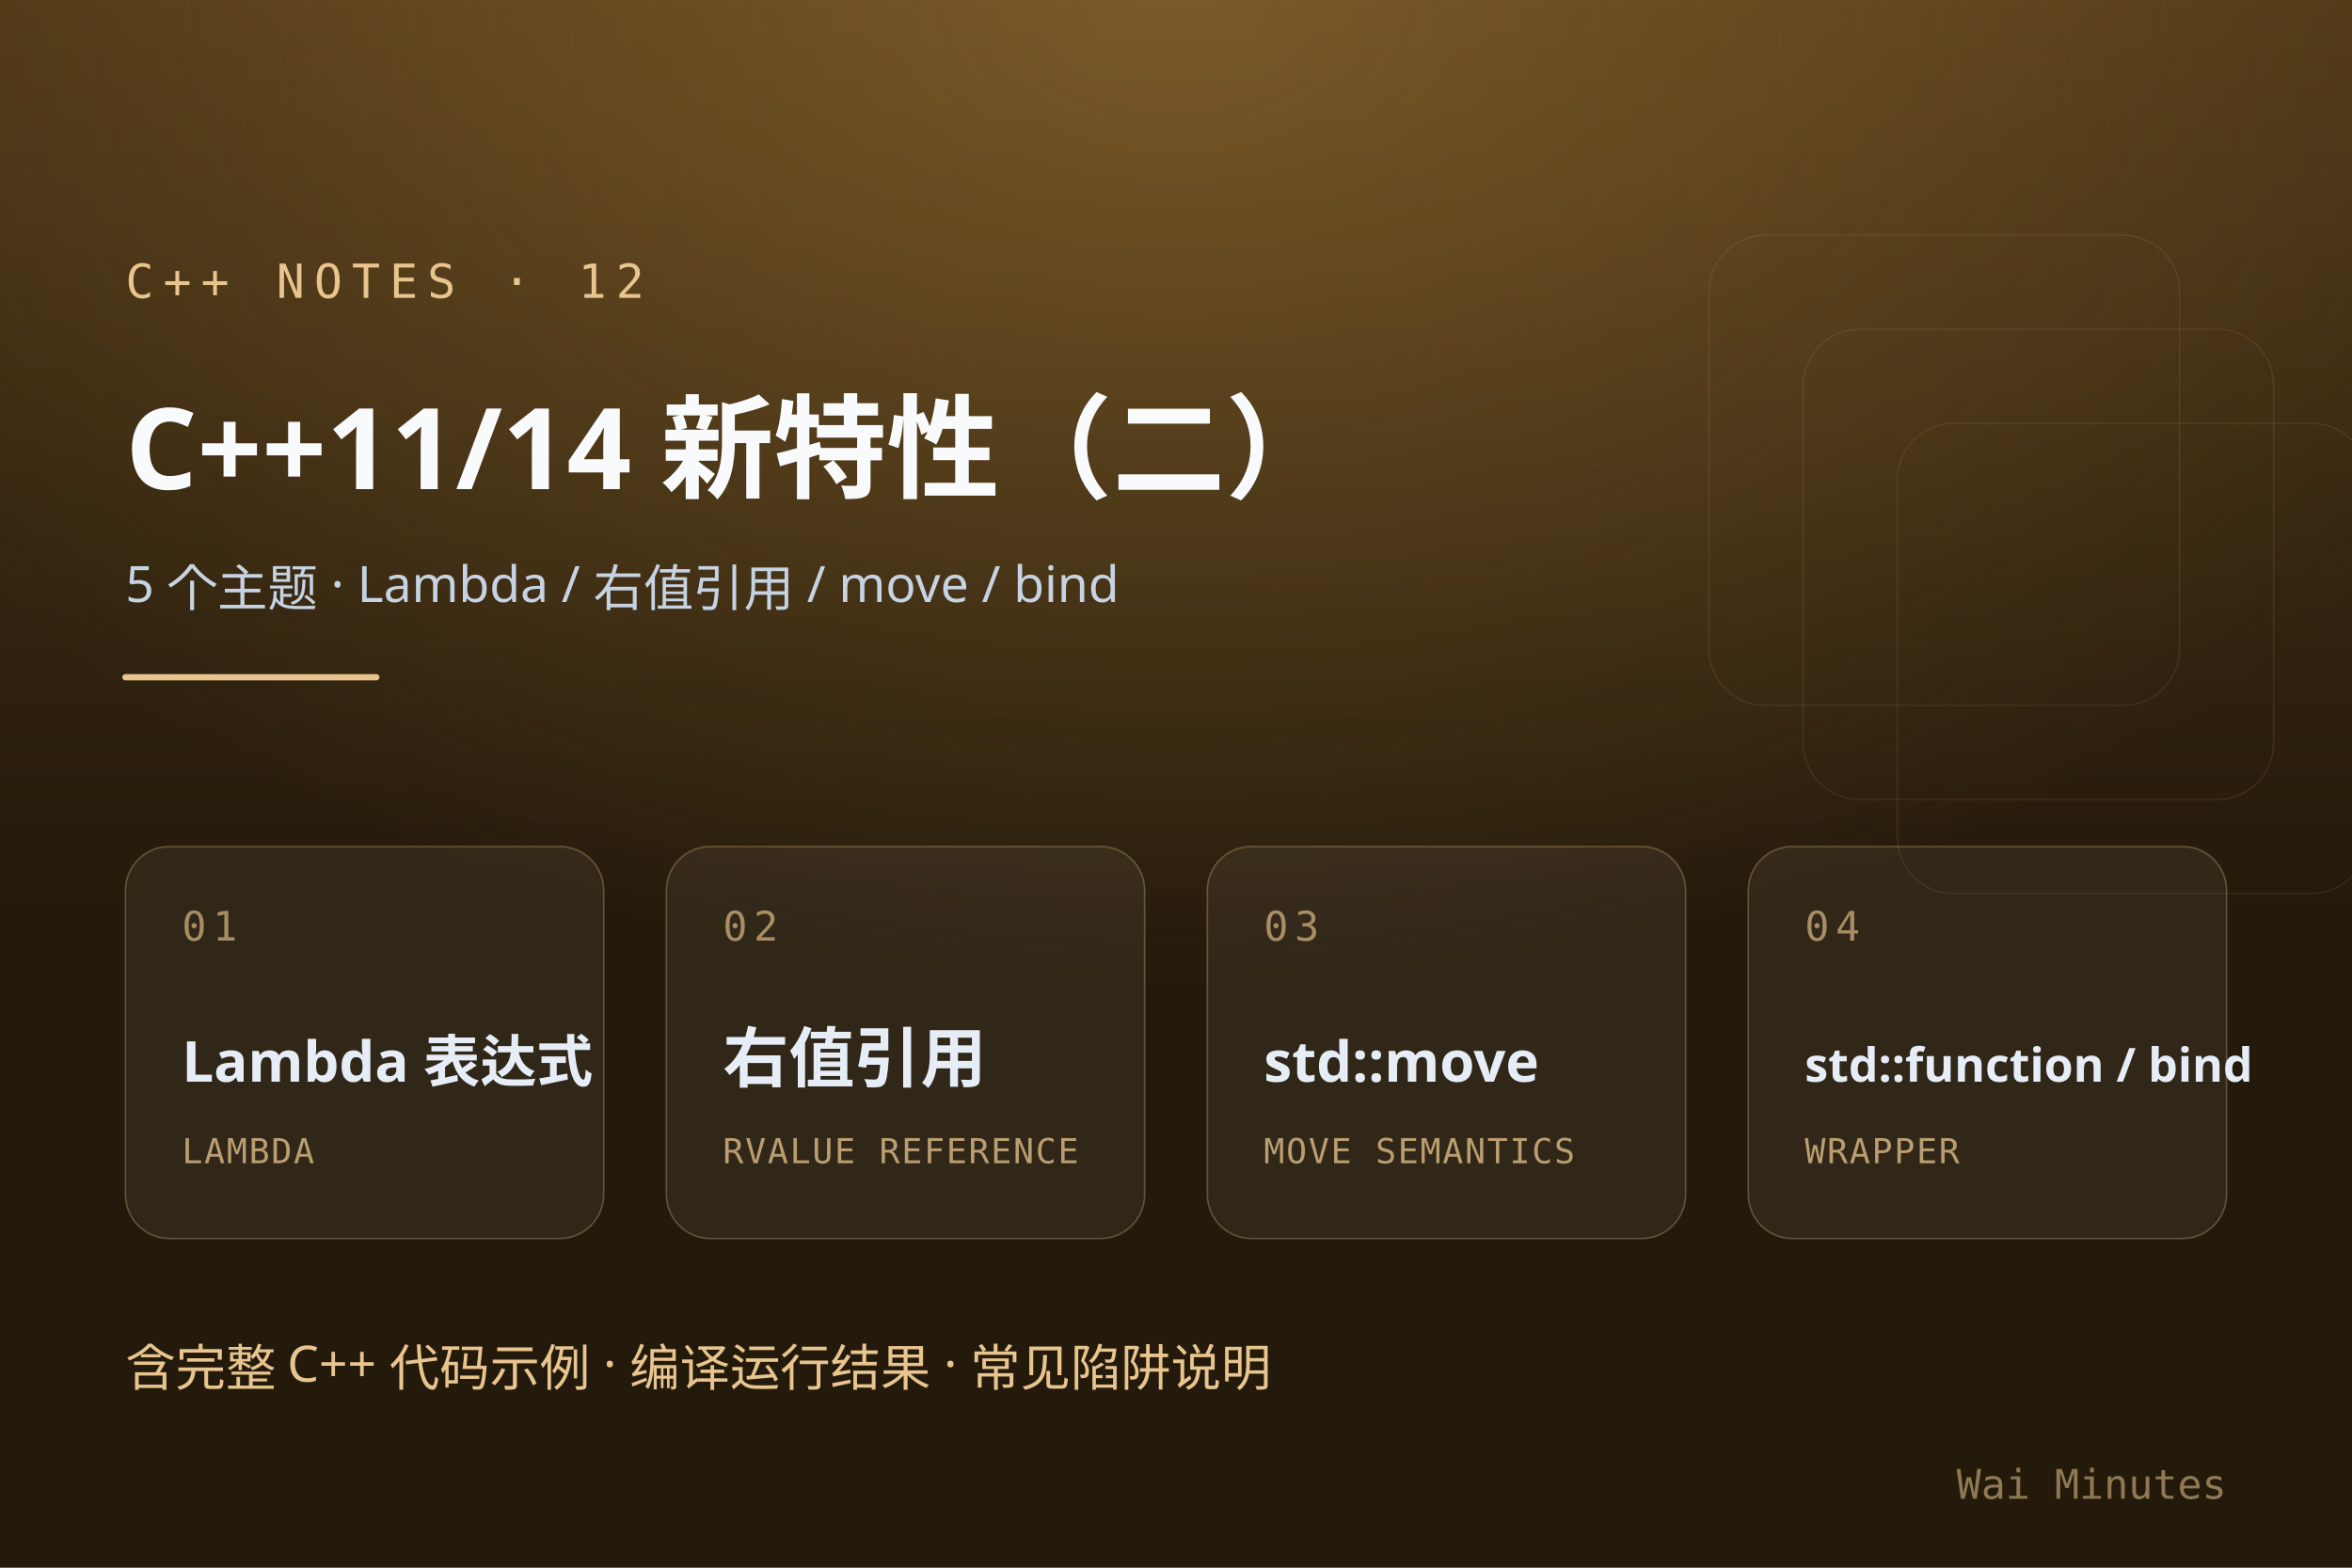
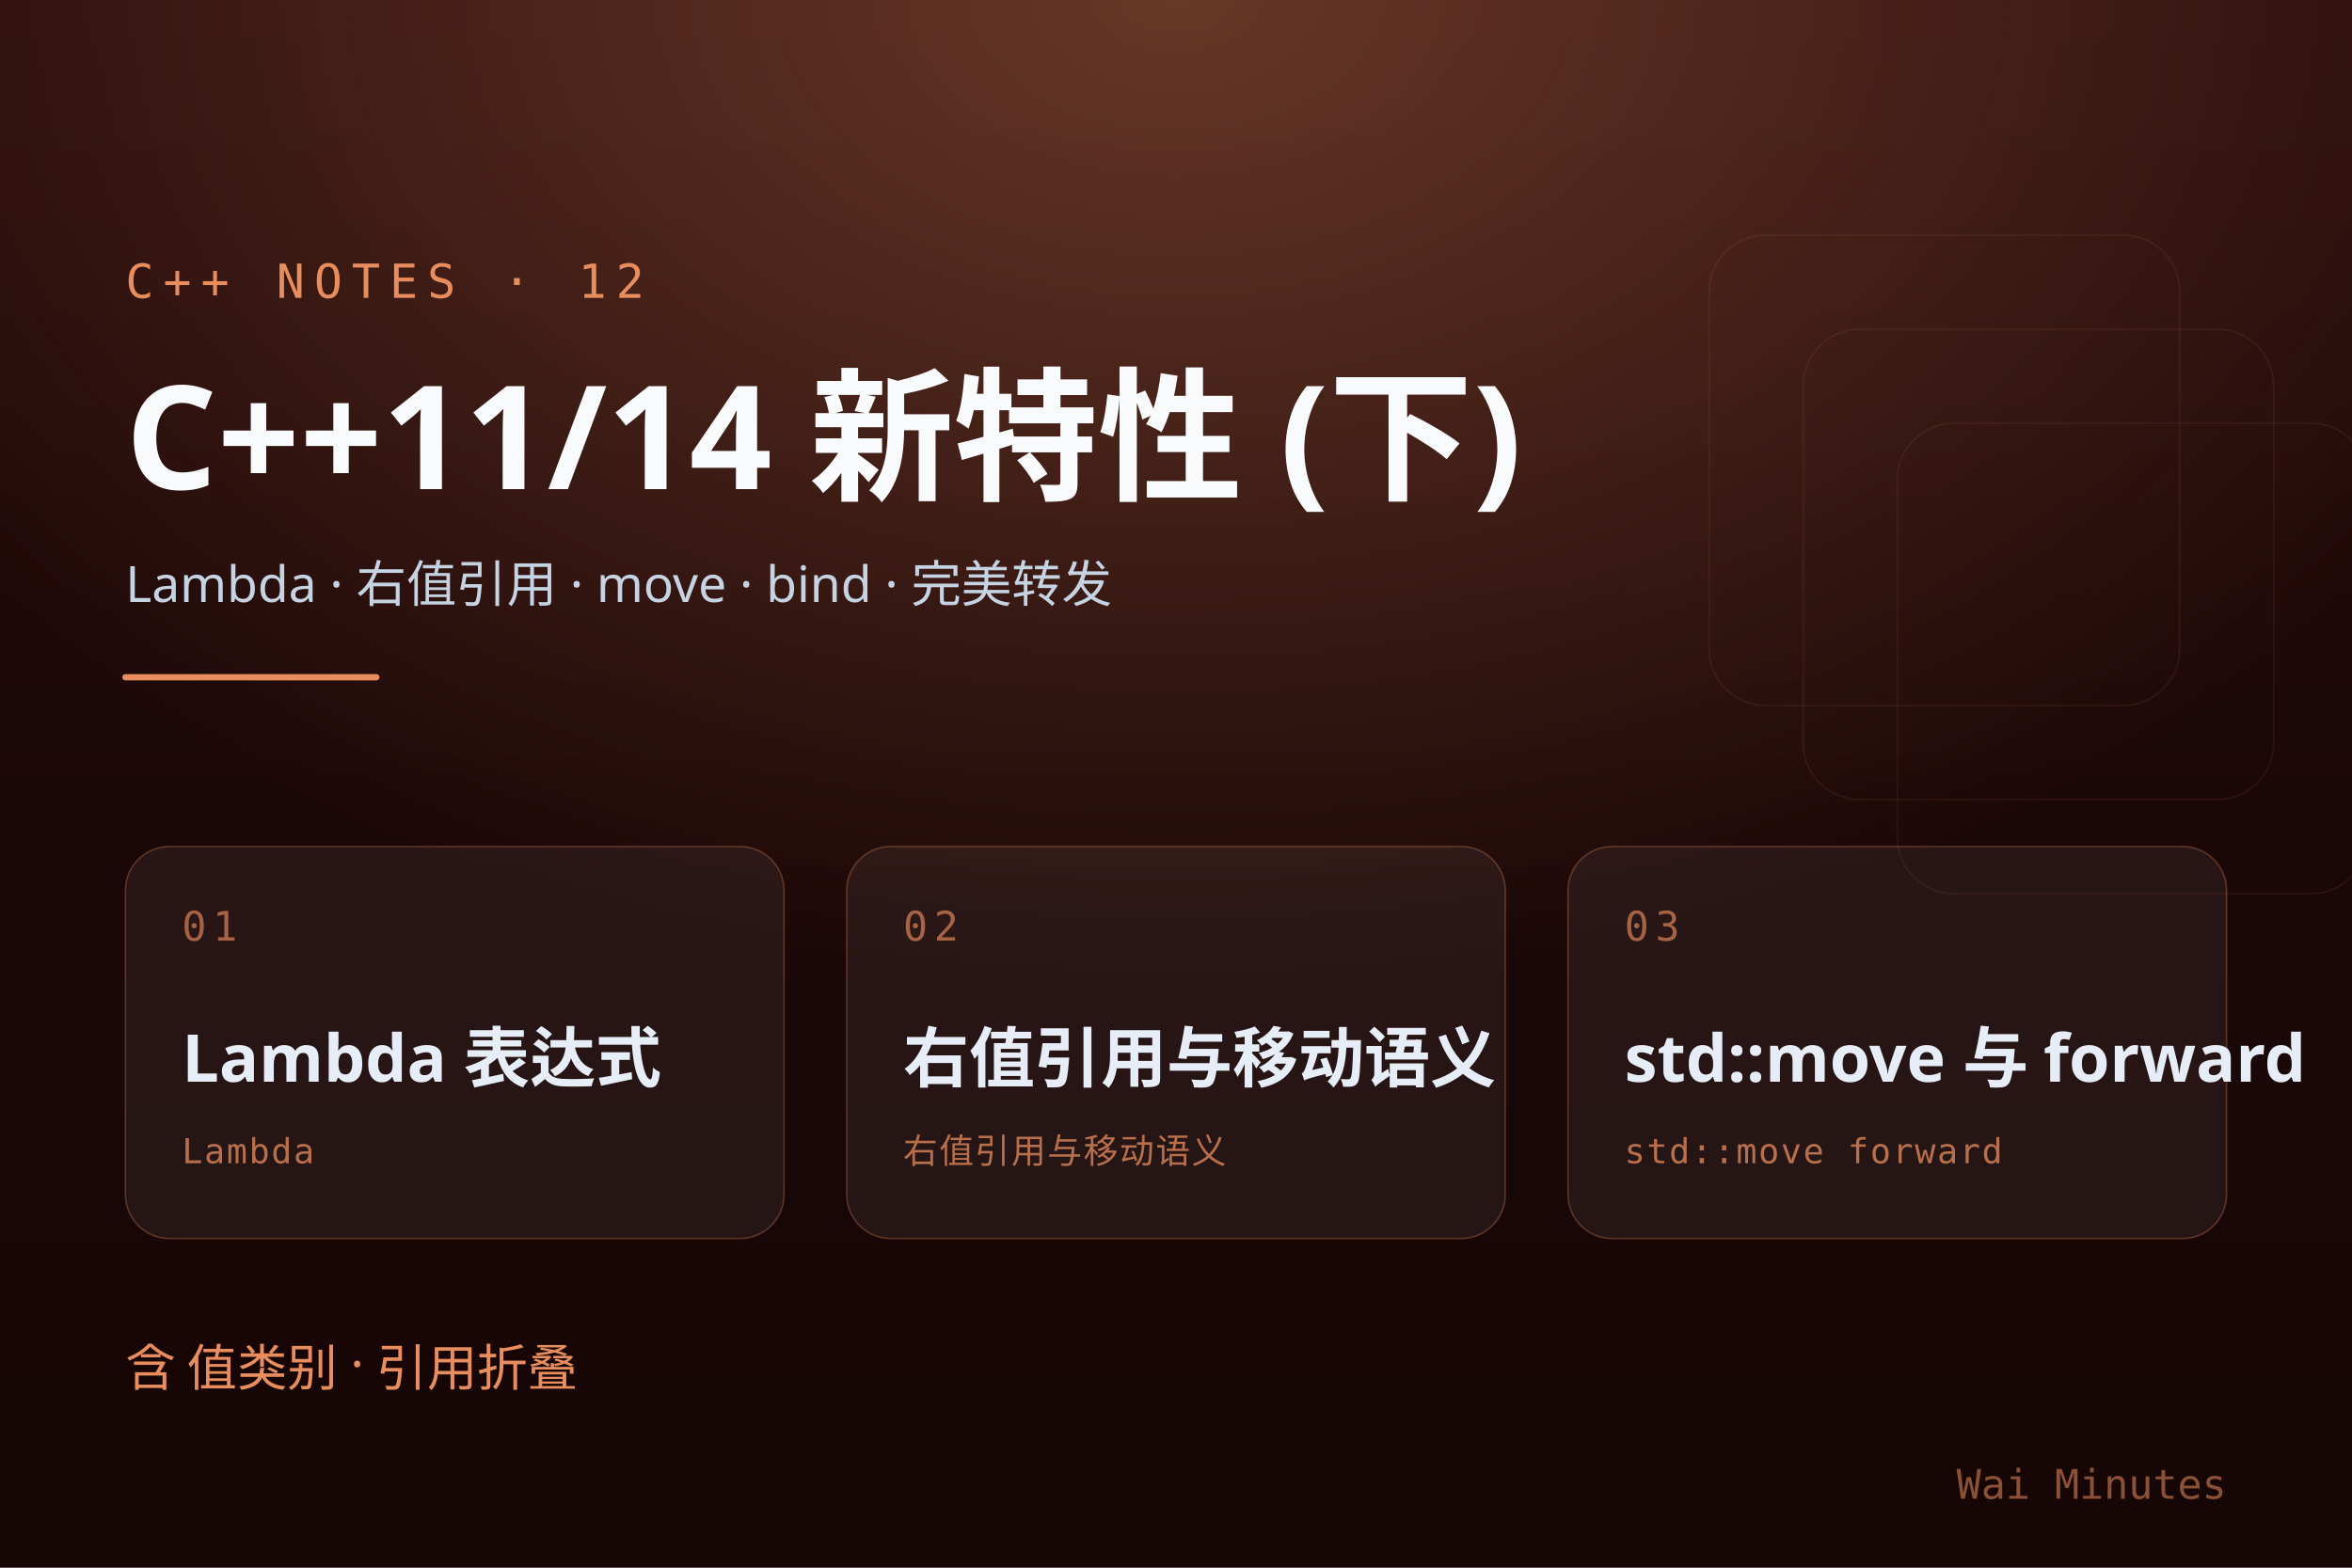
<svg xmlns="http://www.w3.org/2000/svg" width="1500" height="1000" viewBox="0 0 1500 1000" role="img" aria-labelledby="t d">
  <defs>
    <linearGradient id="bg" x1="0" y1="0" x2="0" y2="1">
-       <stop offset="0" stop-color="#4a3416" />
-       <stop offset="0.58" stop-color="#241a0b" />
-       <stop offset="1" stop-color="#241a0b" />
+       <stop offset="0" stop-color="#250a0a" />
+       <stop offset="0.58" stop-color="#1b0707" />
+       <stop offset="1" stop-color="#160606" />
    </linearGradient>
    <radialGradient id="glow" cx="0.5" cy="0" r="0.9">
-       <stop offset="0" stop-color="#d8a24a" stop-opacity="0.34" />
-       <stop offset="0.7" stop-color="#d8a24a" stop-opacity="0" />
+       <stop offset="0" stop-color="#e88e5e" stop-opacity="0.34" />
+       <stop offset="0.7" stop-color="#e88e5e" stop-opacity="0" />
    </radialGradient>
    <style>.sans { font-family: 'Microsoft YaHei','PingFang SC','Hiragino Sans GB','Noto Sans SC','Source Han Sans SC',sans-serif; } .mono { font-family: 'Cascadia Mono','Consolas','SFMono-Regular',monospace; }</style>
  </defs>
  <rect width="1500" height="1000" fill="url(#bg)" />
  <rect width="1500" height="1000" fill="url(#glow)" />
-   <g opacity="0.5" stroke="#e8c48e" stroke-opacity="0.18" fill="none">
+   <g opacity="0.5" stroke="#e88e5e" stroke-opacity="0.18" fill="none">
    <rect x="1090" y="150" width="300" height="300" rx="36" />
    <rect x="1150" y="210" width="300" height="300" rx="36" />
    <rect x="1210" y="270" width="300" height="300" rx="36" />
  </g>
-   <text class="mono" x="80" y="190" fill="#e8c48e" font-size="30" letter-spacing="6">C++ NOTES · 12</text>
-   <text class="sans" x="80" y="312" fill="#f8fafc" font-size="72" font-weight="700">C++11/14 新特性（二）</text>
-   <text class="sans" x="80" y="384" fill="#c6d3e2" font-size="32">5 个主题 · Lambda / 右值引用 / move / bind</text>
-   <line x1="80" y1="432" x2="240" y2="432" stroke="#e8c48e" stroke-width="4" stroke-linecap="round" />
+   <text class="mono" x="80" y="190" fill="#e88e5e" font-size="30" letter-spacing="6">C++ NOTES · 12</text>
+   <text class="sans" x="80" y="312" fill="#f8fafc" font-size="92" font-weight="700">C++11/14 新特性 (下)</text>
+   <text class="sans" x="80" y="384" fill="#c6d3e2" font-size="32">Lambda · 右值引用 · move · bind · 完美转发</text>
+   <line x1="80" y1="432" x2="240" y2="432" stroke="#e88e5e" stroke-width="4" stroke-linecap="round" />
  <g>
-     <rect x="80" y="540" width="305" height="250" rx="28" fill="#ffffff" fill-opacity="0.055" stroke="#e8c48e" stroke-opacity="0.30" />
-     <text class="mono" x="116" y="600" fill="#e8c48e" fill-opacity="0.65" font-size="26" letter-spacing="4">01</text>
-     <text class="sans" x="116" y="690" fill="#e6edf6" font-size="36" font-weight="600">Lambda 表达式</text>
-     <text class="mono" x="116" y="742" fill="#e8c48e" fill-opacity="0.75" font-size="22" letter-spacing="1">LAMBDA</text>
+     <rect x="80" y="540" width="420" height="250" rx="28" fill="#ffffff" fill-opacity="0.055" stroke="#e88e5e" stroke-opacity="0.30" />
+     <text class="mono" x="116" y="600" fill="#e88e5e" fill-opacity="0.65" font-size="26" letter-spacing="4">01</text>
+     <text class="sans" x="116" y="690" fill="#e6edf6" font-size="42" font-weight="600">Lambda 表达式</text>
+     <text class="mono" x="116" y="742" fill="#e88e5e" fill-opacity="0.75" font-size="22" letter-spacing="1">Lambda </text>
  </g>
  <g>
-     <rect x="425" y="540" width="305" height="250" rx="28" fill="#ffffff" fill-opacity="0.055" stroke="#e8c48e" stroke-opacity="0.30" />
-     <text class="mono" x="461" y="600" fill="#e8c48e" fill-opacity="0.65" font-size="26" letter-spacing="4">02</text>
-     <text class="sans" x="461" y="690" fill="#e6edf6" font-size="42" font-weight="600">右值引用</text>
-     <text class="mono" x="461" y="742" fill="#e8c48e" fill-opacity="0.75" font-size="22" letter-spacing="1">RVALUE REFERENCE</text>
+     <rect x="540" y="540" width="420" height="250" rx="28" fill="#ffffff" fill-opacity="0.055" stroke="#e88e5e" stroke-opacity="0.30" />
+     <text class="mono" x="576" y="600" fill="#e88e5e" fill-opacity="0.65" font-size="26" letter-spacing="4">02</text>
+     <text class="sans" x="576" y="690" fill="#e6edf6" font-size="42" font-weight="600">右值引用与移动语义</text>
+     <text class="mono" x="576" y="742" fill="#e88e5e" fill-opacity="0.75" font-size="22" letter-spacing="1">右值引用与移动语义</text>
  </g>
  <g>
-     <rect x="770" y="540" width="305" height="250" rx="28" fill="#ffffff" fill-opacity="0.055" stroke="#e8c48e" stroke-opacity="0.30" />
-     <text class="mono" x="806" y="600" fill="#e8c48e" fill-opacity="0.65" font-size="26" letter-spacing="4">03</text>
-     <text class="sans" x="806" y="690" fill="#e6edf6" font-size="36" font-weight="600">std::move</text>
-     <text class="mono" x="806" y="742" fill="#e8c48e" fill-opacity="0.75" font-size="22" letter-spacing="1">MOVE SEMANTICS</text>
+     <rect x="1000" y="540" width="420" height="250" rx="28" fill="#ffffff" fill-opacity="0.055" stroke="#e88e5e" stroke-opacity="0.30" />
+     <text class="mono" x="1036" y="600" fill="#e88e5e" fill-opacity="0.65" font-size="26" letter-spacing="4">03</text>
+     <text class="sans" x="1036" y="690" fill="#e6edf6" font-size="42" font-weight="600">std::move 与 forward</text>
+     <text class="mono" x="1036" y="742" fill="#e88e5e" fill-opacity="0.75" font-size="22" letter-spacing="1">std::move forward</text>
  </g>
-   <g>
-     <rect x="1115" y="540" width="305" height="250" rx="28" fill="#ffffff" fill-opacity="0.055" stroke="#e8c48e" stroke-opacity="0.30" />
-     <text class="mono" x="1151" y="600" fill="#e8c48e" fill-opacity="0.65" font-size="26" letter-spacing="4">04</text>
-     <text class="sans" x="1151" y="690" fill="#e6edf6" font-size="30" font-weight="600">std::function / bind</text>
-     <text class="mono" x="1151" y="742" fill="#e8c48e" fill-opacity="0.75" font-size="22" letter-spacing="1">WRAPPER</text>
-   </g>
-   <text class="sans" x="80" y="884" fill="#e8c48e" font-size="32">含完整 C++ 代码示例 · 编译运行结果 · 常见陷阱说明</text>
-   <text class="mono" x="1420" y="956" fill="#e8c48e" fill-opacity="0.55" font-size="26" text-anchor="end">Wai Minutes</text>
+   <text class="sans" x="80" y="884" fill="#e88e5e" font-size="32">含 值类别 · 引用折叠</text>
+   <text class="mono" x="1420" y="956" fill="#e88e5e" fill-opacity="0.55" font-size="26" text-anchor="end">Wai Minutes</text>
</svg>
